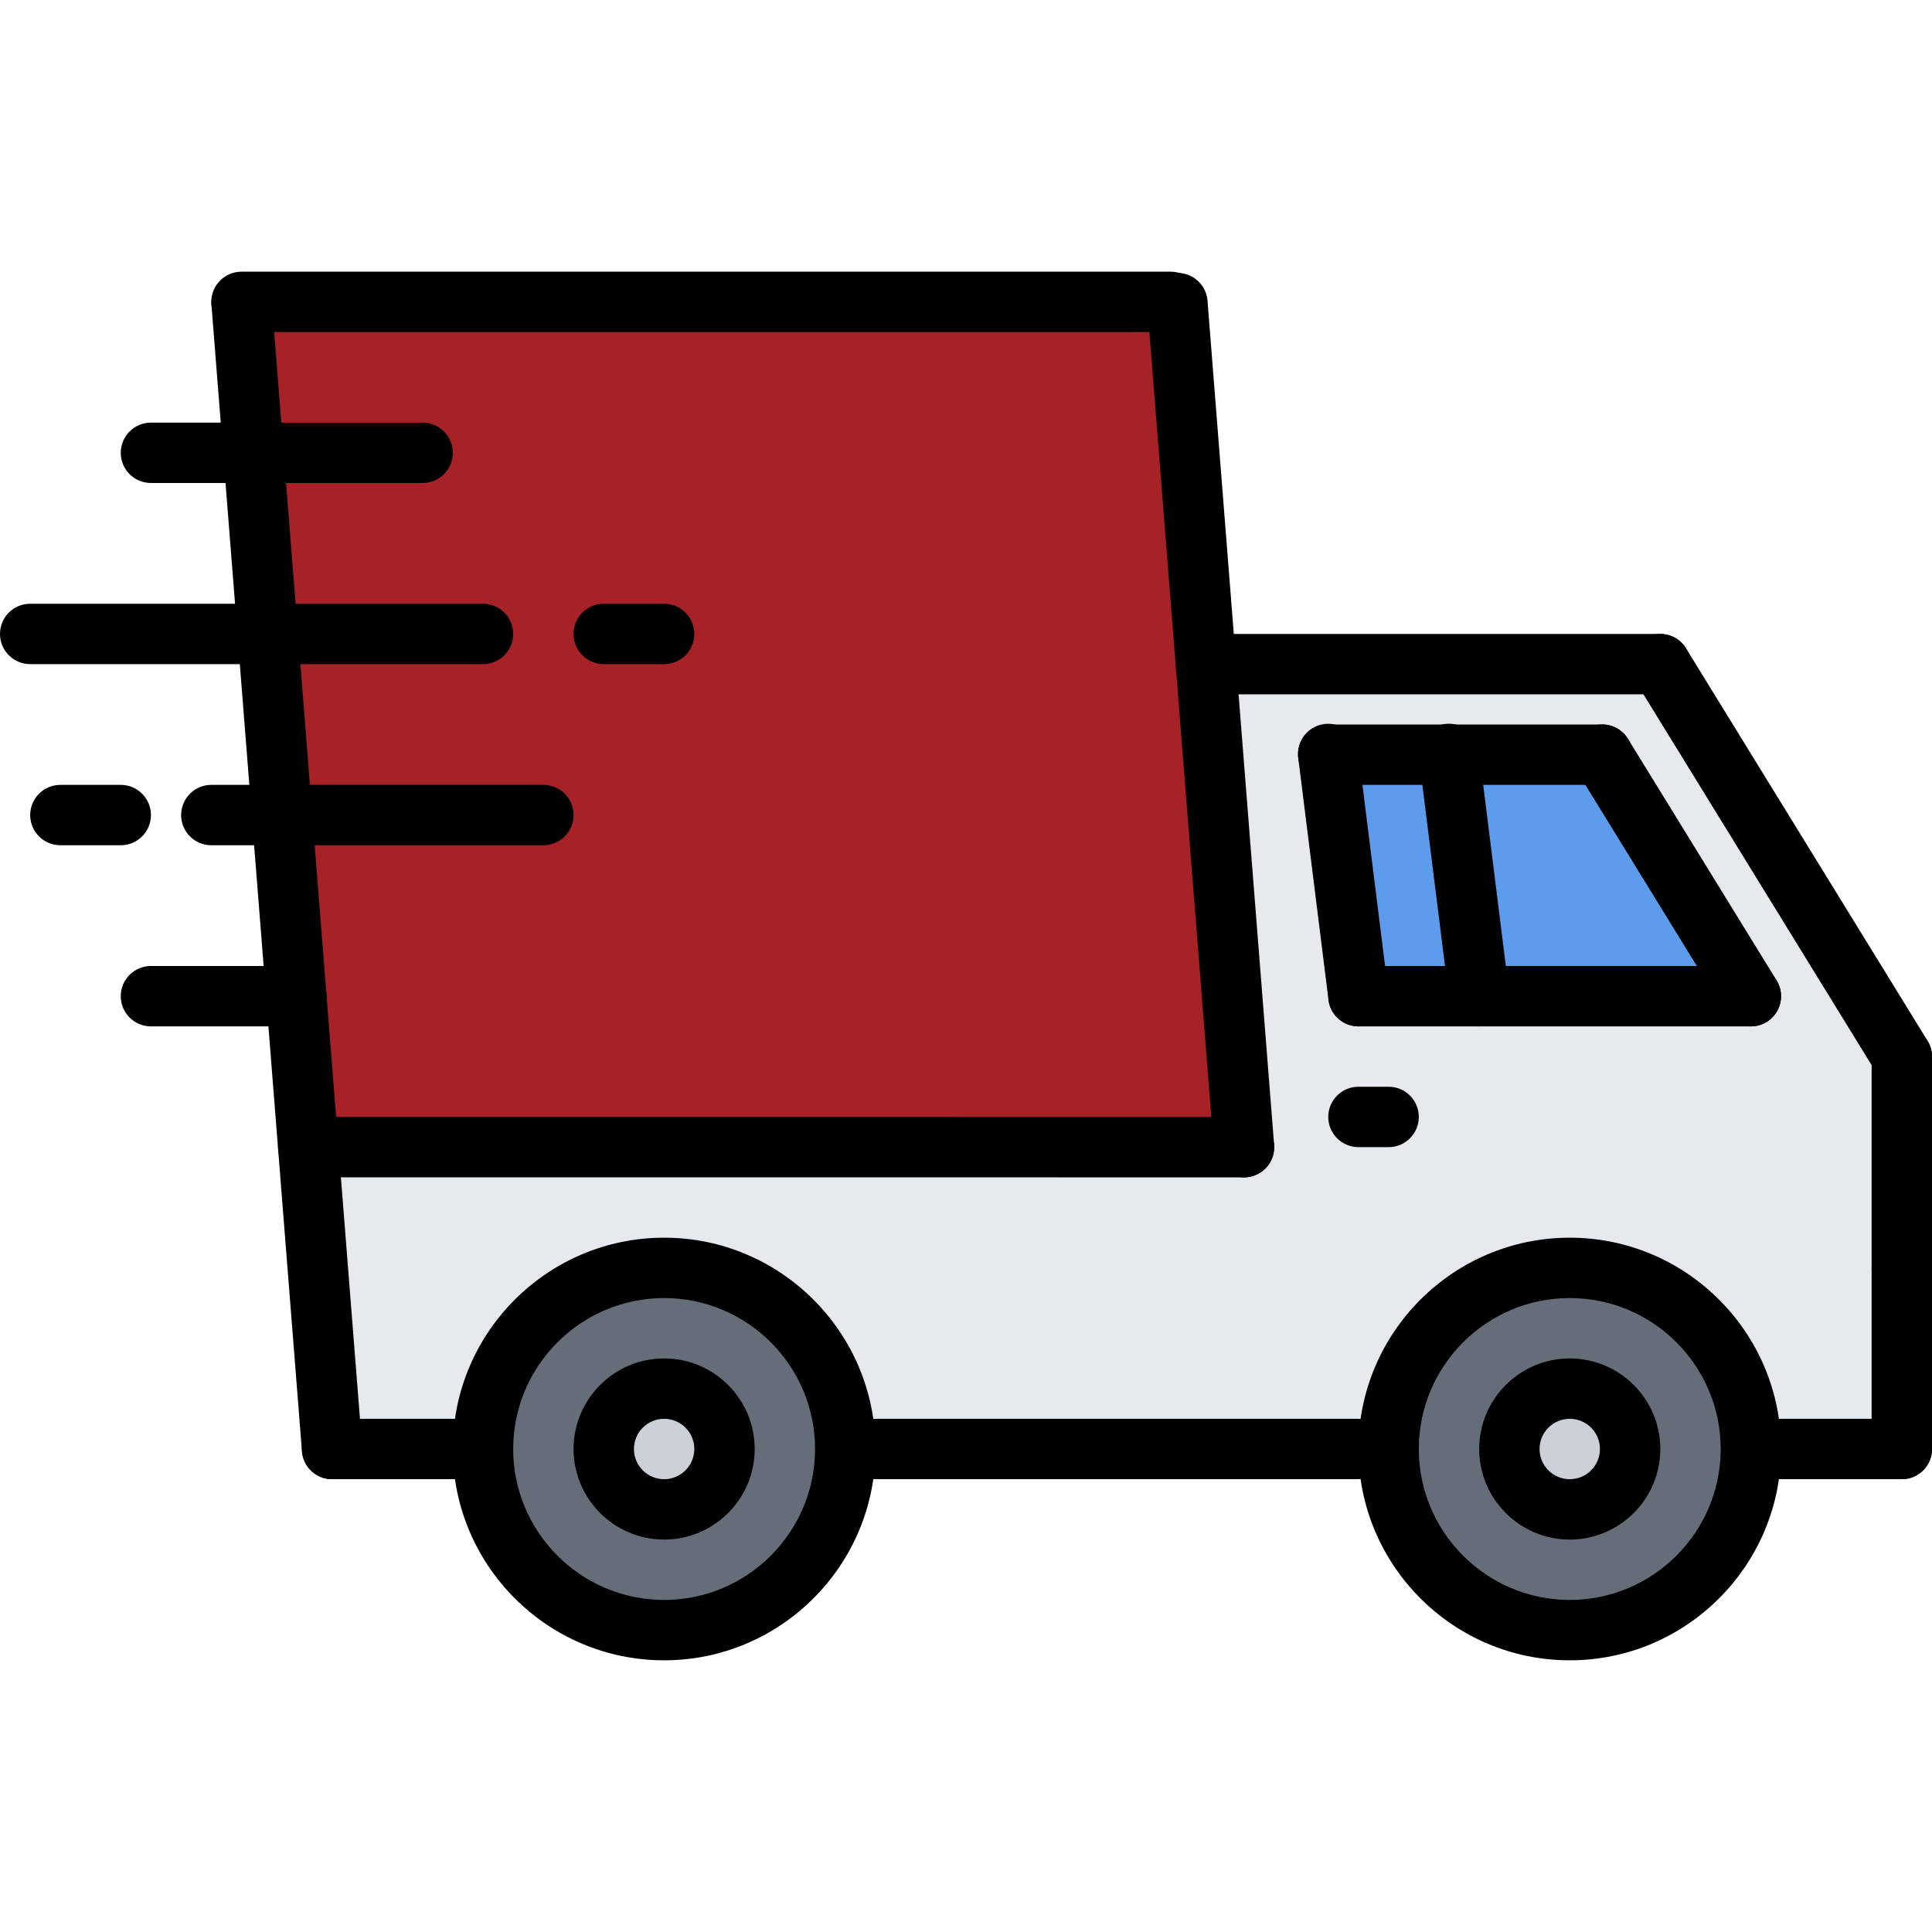
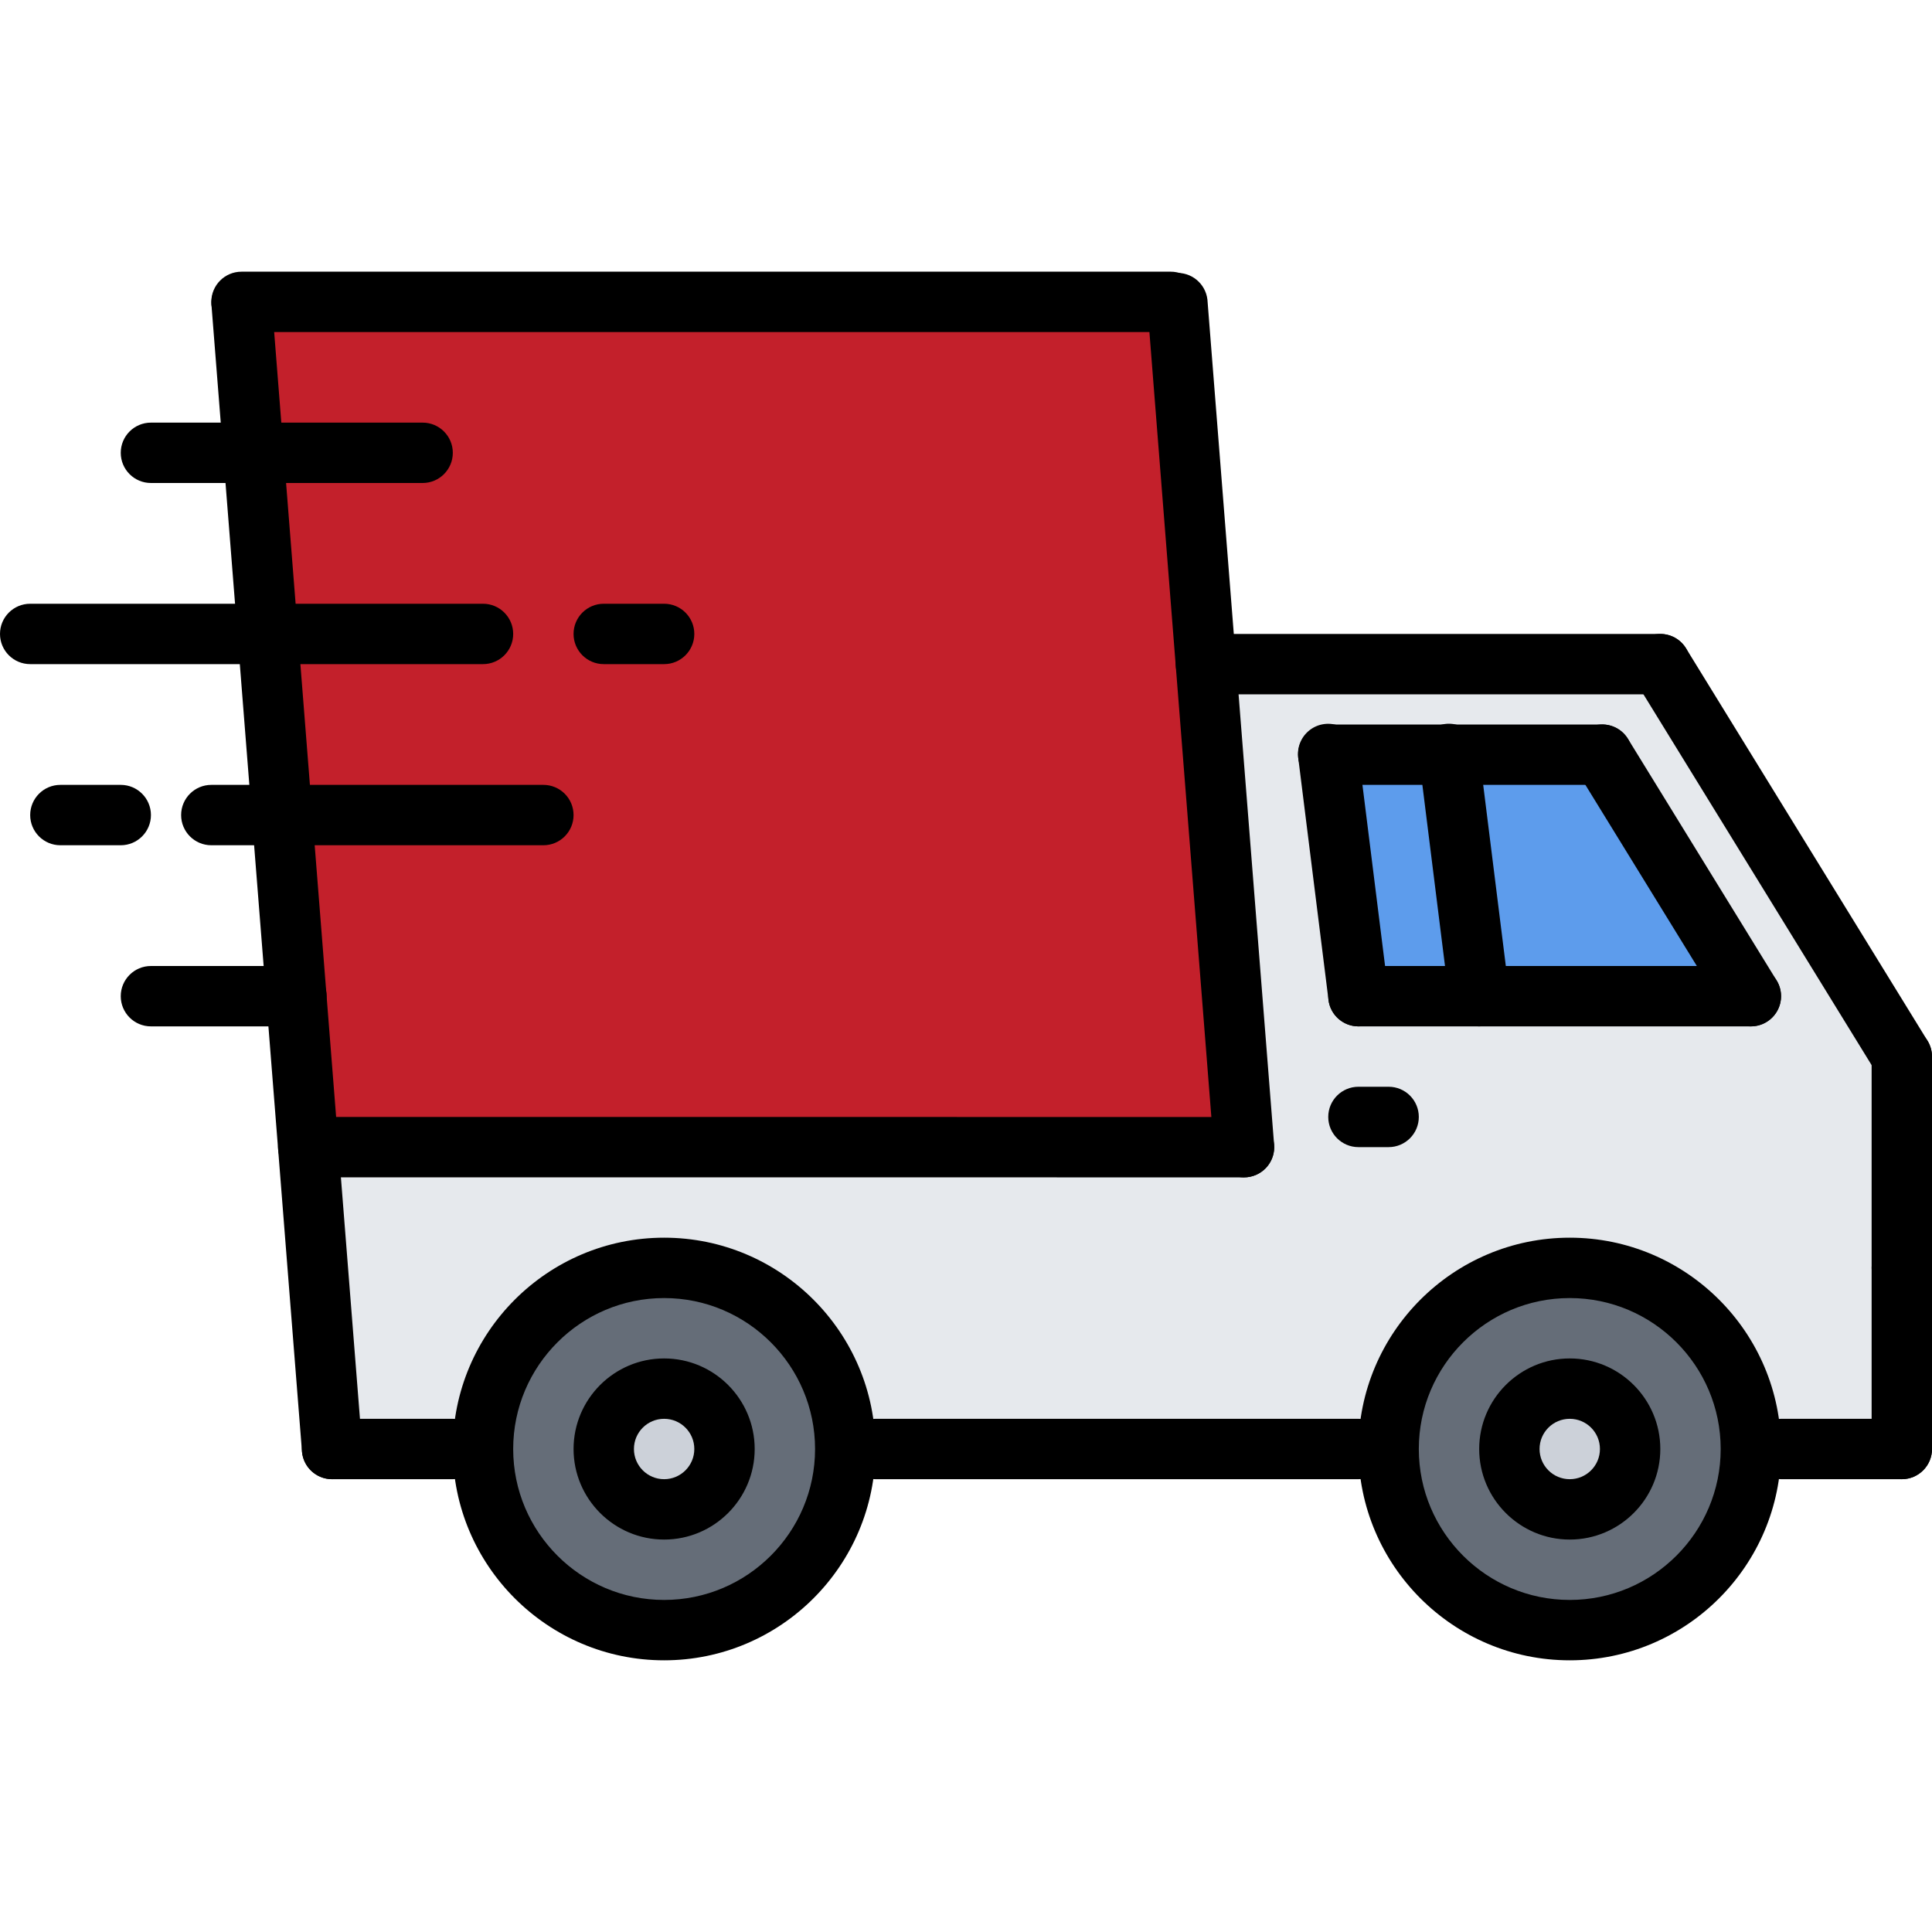
<svg xmlns="http://www.w3.org/2000/svg" version="1.1" width="512" height="512" x="0" y="0" viewBox="0 0 64 64" style="enable-background:new 0 0 512 512" xml:space="preserve" class="">
  <g>
    <path fill="#ccd1d9" d="M22 46a2 2 0 0 1 2 2c0 1.11-.89 2-2 2a2 2 0 1 1 0-4z" opacity="1" data-original="#ccd1d9" />
    <path fill="#656d78" d="M22 42c3.32 0 6 2.69 6 6s-2.68 6-6 6c-3.31 0-6-2.69-6-6s2.69-6 6-6zm2 6a2 2 0 1 0-2 2c1.11 0 2-.89 2-2z" opacity="1" data-original="#656d78" class="" />
    <path fill="#ccd1d9" d="M52 46a2 2 0 0 1 2 2c0 1.11-.89 2-2 2a2 2 0 1 1 0-4z" opacity="1" data-original="#ccd1d9" />
    <path fill="#656d78" d="M52 42c3.32 0 6 2.69 6 6s-2.68 6-6 6c-3.31 0-6-2.69-6-6s2.69-6 6-6zm2 6a2 2 0 1 0-2 2c1.11 0 2-.89 2-2z" opacity="1" data-original="#656d78" class="" />
    <path fill="#5d9cec" d="m48 25 1 8h-4l-1-8z" opacity="1" data-original="#5d9cec" class="" />
    <path fill="#5d9cec" d="M53.08 25 58 33h-9l-1-8z" opacity="1" data-original="#5d9cec" class="" />
    <path fill="#e6e9ed" d="M39.95 22H55l8 13v13h-5c0-3.31-2.68-6-6-6-3.31 0-6 2.69-6 6H28c0-3.31-2.68-6-6-6-3.31 0-6 2.69-6 6h-5l-.79-10h31zM44 25l1 8h13l-4.92-8H48z" opacity="1" data-original="#e6e9ed" class="" />
-     <path fill="#a62226" d="m9.82 33-.48-6-.47-6-.479-6L8 10h31l.95 12 1.26 16h-31z" opacity="1" data-original="#ed5565" class="" />
+     <path fill="#c3202b" d="m9.82 33-.48-6-.47-6-.479-6L8 10h31l.95 12 1.26 16h-31z" opacity="1" data-original="#ed5565" class="" />
    <path d="M63 43a1 1 0 0 1-1-1v-7a1 1 0 1 1 2 0v7a1 1 0 0 1-1 1z" fill="#000000" opacity="1" data-original="#000000" class="" />
    <path d="M63.001 36a1 1 0 0 1-.853-.476l-8-13a1 1 0 0 1 1.703-1.049l8 13a1 1 0 0 1-.85 1.525zM58.001 34a1 1 0 0 1-.853-.476l-4.924-8.002a1 1 0 1 1 1.703-1.049l4.924 8.002a1 1 0 0 1-.85 1.525z" fill="#000000" opacity="1" data-original="#000000" class="" />
    <path d="M55 23H39.947a1 1 0 1 1 0-2H55a1 1 0 1 1 0 2zM41.21 39.002 10.211 39a1 1 0 1 1 0-2l30.999.002a1 1 0 1 1 0 2z" fill="#000000" opacity="1" data-original="#000000" class="" />
    <path d="M10.999 49a1 1 0 0 1-.996-.921l-3-38a1.001 1.001 0 0 1 1.994-.158l3 38A1.001 1.001 0 0 1 10.999 49zM41.209 39.002a1 1 0 0 1-.996-.921l-2.21-28.002a1.001 1.001 0 0 1 1.994-.158l2.21 28.002a1.001 1.001 0 0 1-.998 1.079z" fill="#000000" opacity="1" data-original="#000000" class="" />
    <path d="M38.783 11H8a1 1 0 1 1 0-2h30.783a1 1 0 1 1 0 2zM45 49H29a1 1 0 1 1 0-2h16a1 1 0 1 1 0 2zM63 49a1 1 0 0 1-1-1v-6a1 1 0 1 1 2 0v6a1 1 0 0 1-1 1zM52 51c-1.654 0-3-1.346-3-3s1.346-3 3-3 3 1.346 3 3-1.346 3-3 3zm0-4a1 1 0 1 0 0 2 1 1 0 0 0 0-2z" fill="#000000" opacity="1" data-original="#000000" class="" />
    <path d="M52 55c-3.859 0-7-3.141-7-7s3.141-7 7-7 7 3.141 7 7-3.141 7-7 7zm0-12c-2.757 0-5 2.243-5 5s2.243 5 5 5 5-2.243 5-5-2.243-5-5-5zM22 51c-1.654 0-3-1.346-3-3s1.346-3 3-3 3 1.346 3 3-1.346 3-3 3zm0-4a1 1 0 1 0 0 2 1 1 0 0 0 0-2z" fill="#000000" opacity="1" data-original="#000000" class="" />
    <path d="M22 55c-3.859 0-7-3.141-7-7s3.141-7 7-7 7 3.141 7 7-3.141 7-7 7zm0-12c-2.757 0-5 2.243-5 5s2.243 5 5 5 5-2.243 5-5-2.243-5-5-5z" fill="#000000" opacity="1" data-original="#000000" class="" />
    <path d="M15 49h-4a1 1 0 1 1 0-2h4a1 1 0 1 1 0 2zM63 49h-4a1 1 0 1 1 0-2h4a1 1 0 1 1 0 2zM44.999 34a1 1 0 0 1-.991-.876l-1-8a1 1 0 1 1 1.984-.248l1 8A1 1 0 0 1 44.999 34z" fill="#000000" opacity="1" data-original="#000000" class="" />
    <path d="M58 34H45a1 1 0 1 1 0-2h13a1 1 0 1 1 0 2zM53.076 26H44a1 1 0 1 1 0-2h9.076a1 1 0 1 1 0 2z" fill="#000000" opacity="1" data-original="#000000" class="" />
    <path d="M48.999 34a1 1 0 0 1-.991-.876l-1-8.002a1 1 0 1 1 1.984-.248l1 8.002A1 1 0 0 1 48.999 34zM46 38h-1a1 1 0 1 1 0-2h1a1 1 0 1 1 0 2zM16 22H1a1 1 0 1 1 0-2h15a1 1 0 1 1 0 2zM9.82 34H5a1 1 0 1 1 0-2h4.82a1 1 0 1 1 0 2zM22 22h-2a1 1 0 1 1 0-2h2a1 1 0 1 1 0 2zM4 28H2a1 1 0 1 1 0-2h2a1 1 0 1 1 0 2zM18 28H7a1 1 0 1 1 0-2h11a1 1 0 1 1 0 2zM14 16H5a1 1 0 1 1 0-2h9a1 1 0 1 1 0 2z" fill="#000000" opacity="1" data-original="#000000" class="" />
  </g>
</svg>
